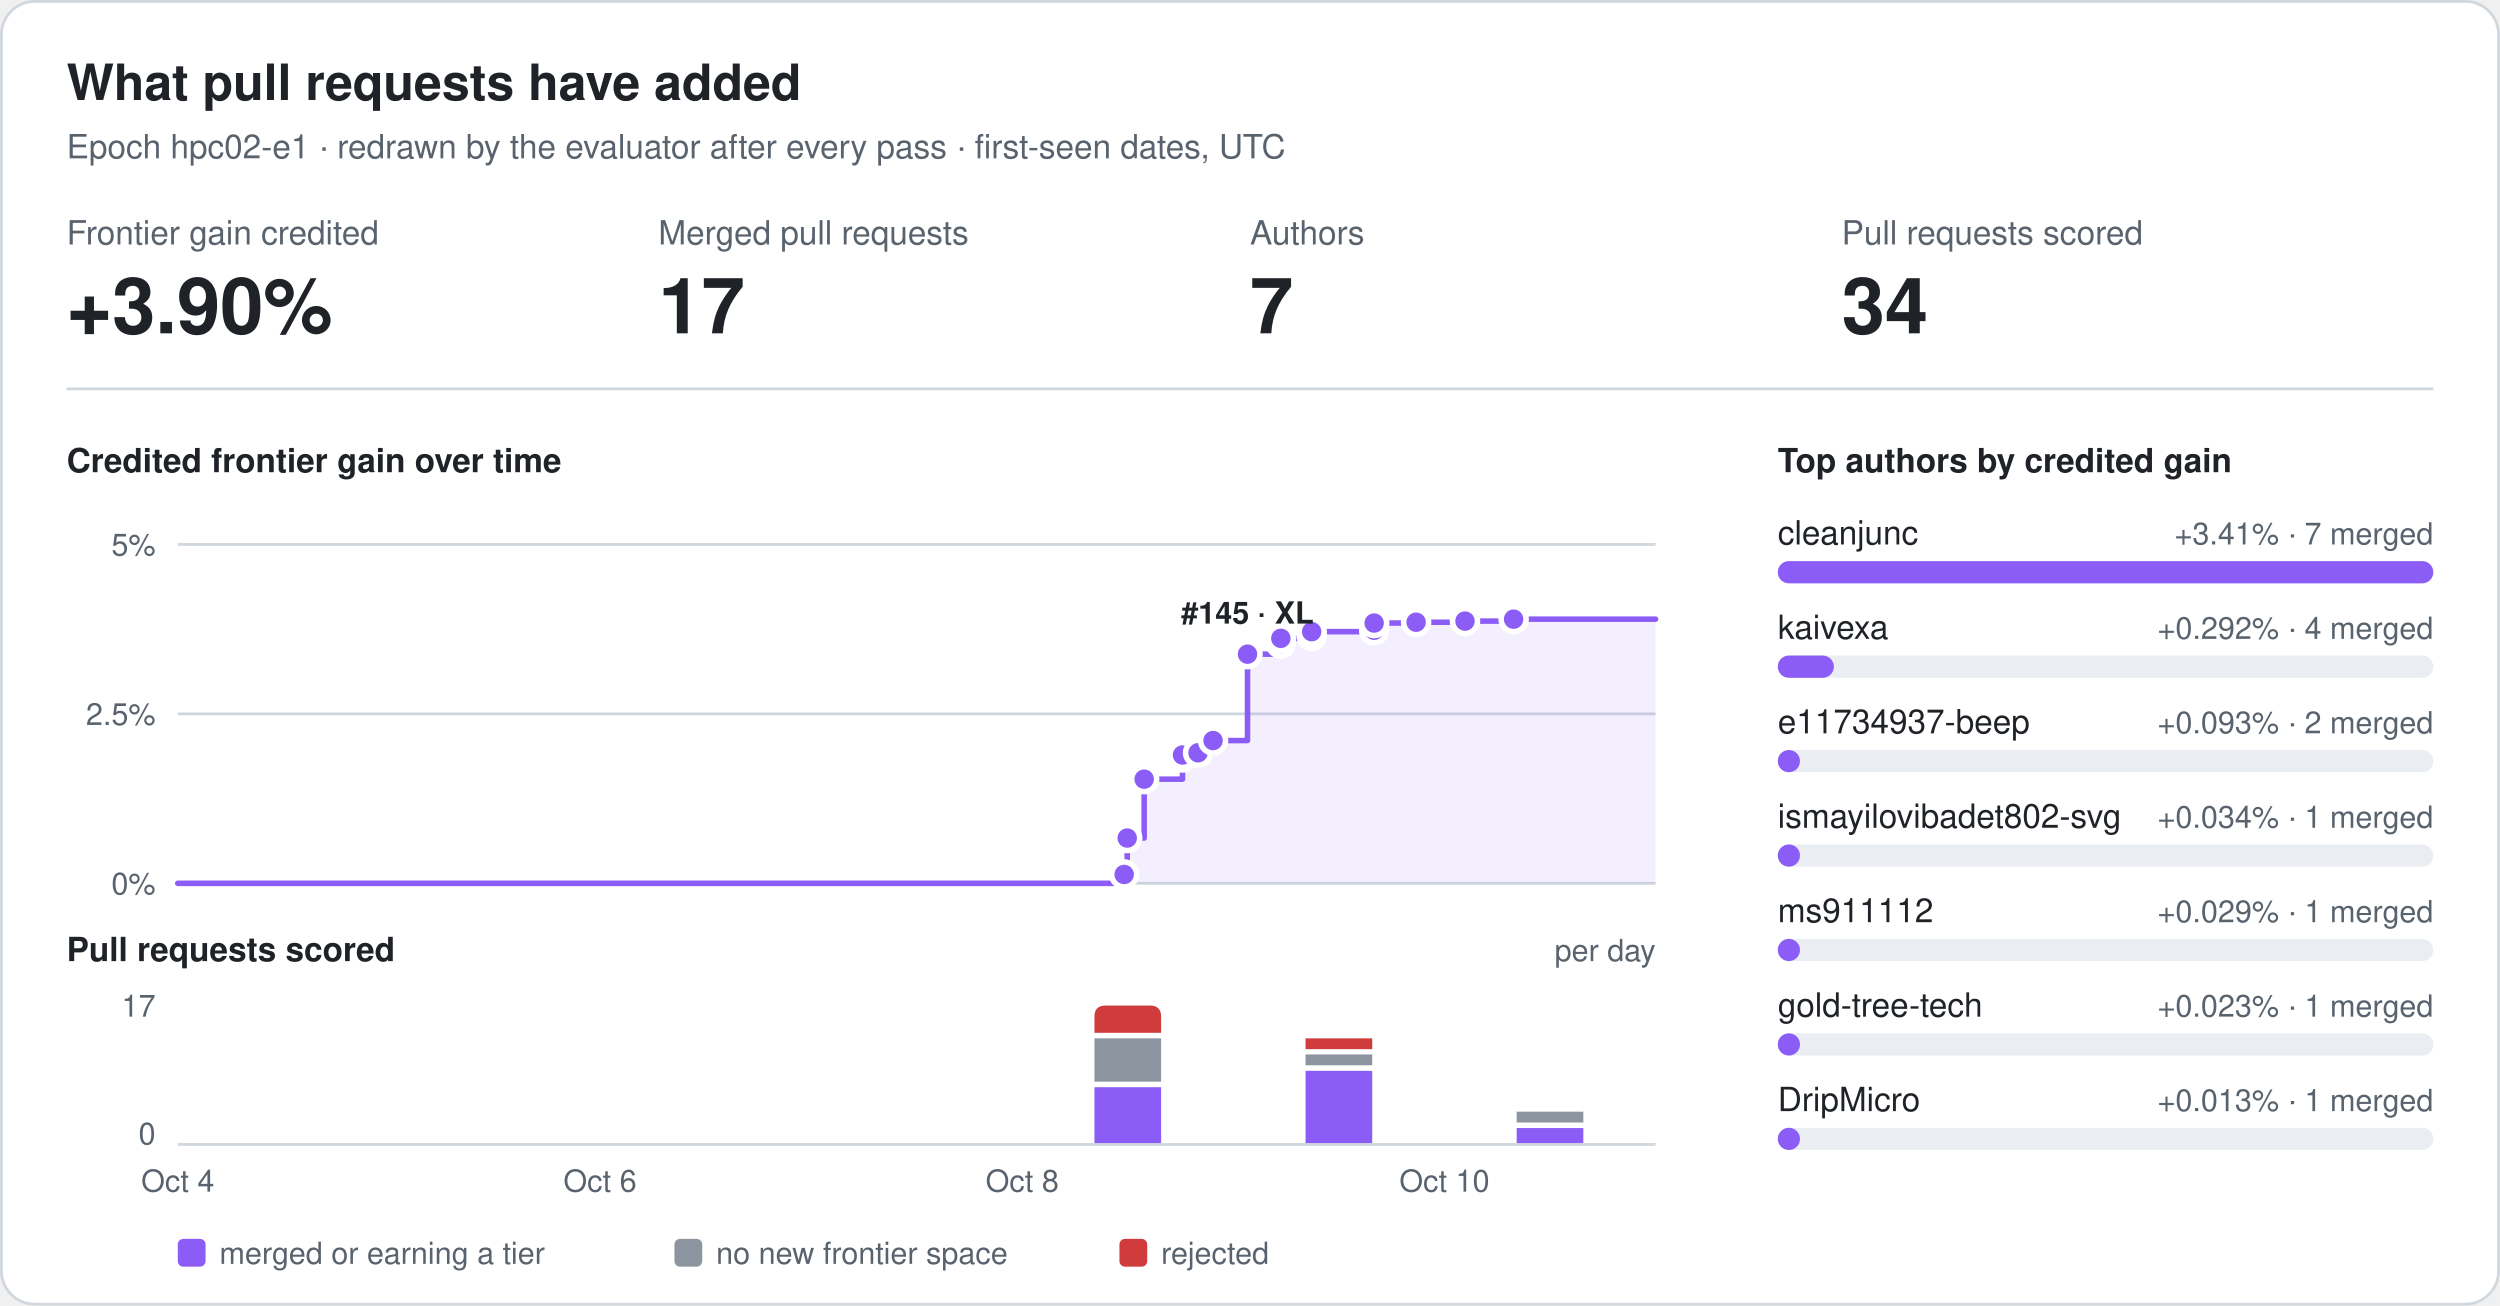
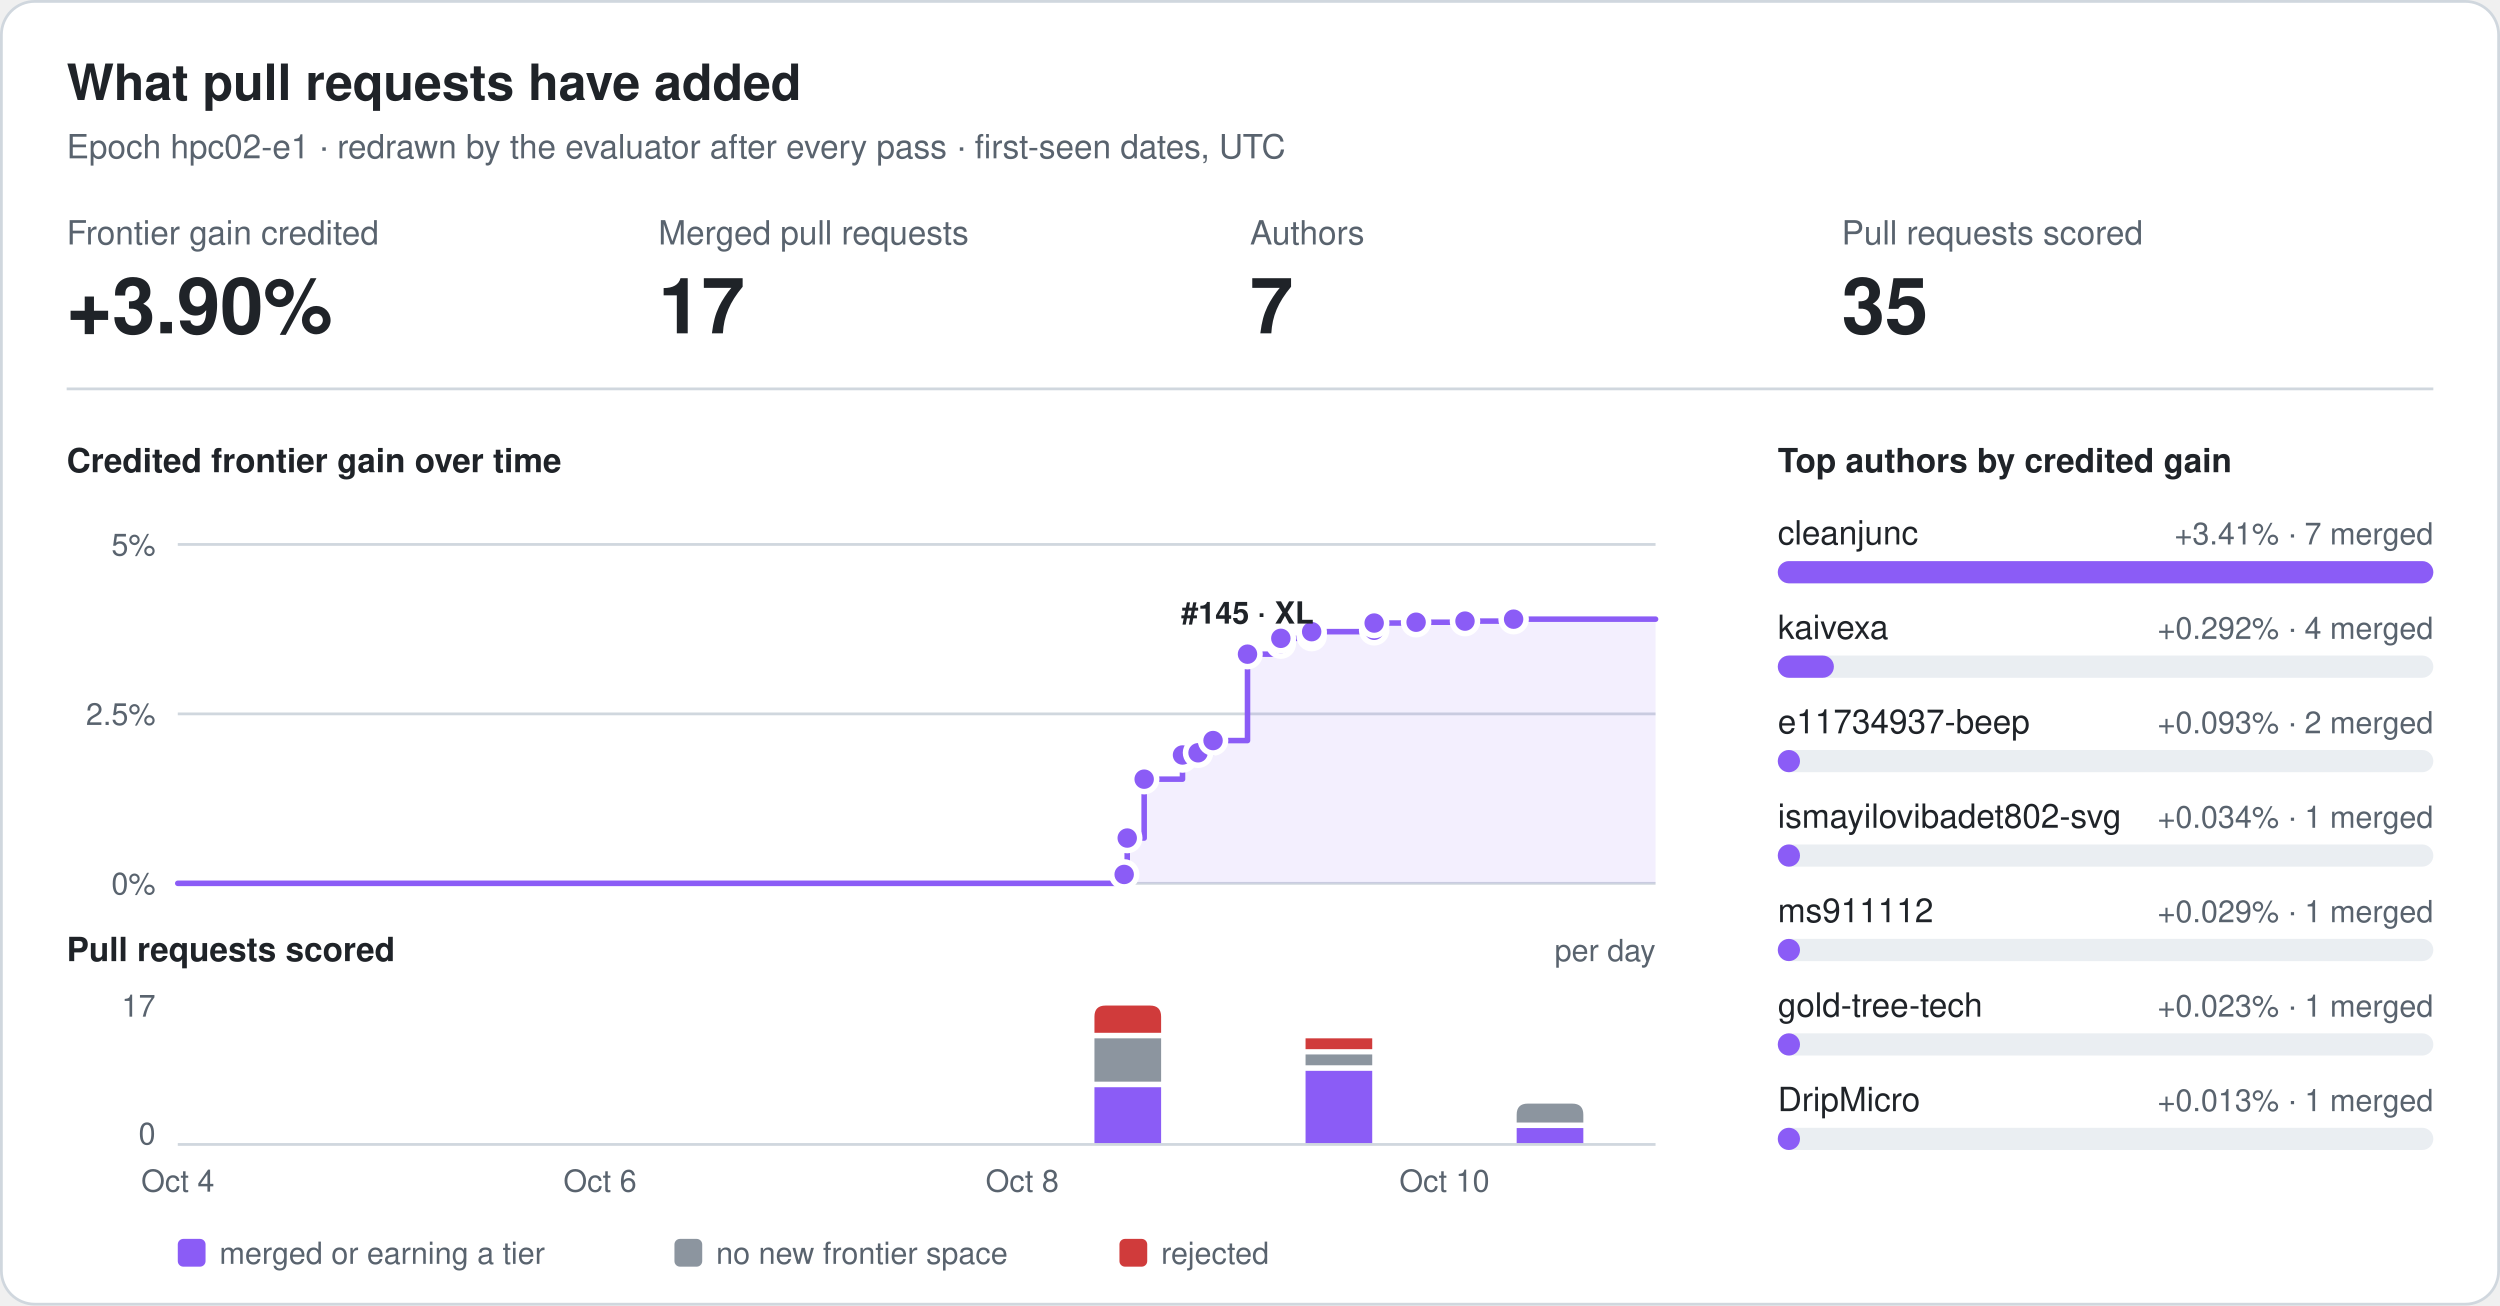
- <svg xmlns="http://www.w3.org/2000/svg" width="900" height="470" viewBox="0 0 900 470" font-family="-apple-system,BlinkMacSystemFont,'Segoe UI',Helvetica,Arial,sans-serif" role="img" aria-label="Frontier gain credited to merged pull requests: +3.90% from 17 merges, 34 pull requests scored">
+ <svg xmlns="http://www.w3.org/2000/svg" width="900" height="470" viewBox="0 0 900 470" font-family="-apple-system,BlinkMacSystemFont,'Segoe UI',Helvetica,Arial,sans-serif" role="img" aria-label="Frontier gain credited to merged pull requests: +3.90% from 17 merges, 35 pull requests scored">
  <style>
.bg{fill:#ffffff;stroke:#d0d7de}.t{fill:#1f2328}.m{fill:#59636e}.rule{stroke:#d0d7de}.ring{stroke:#ffffff}
.acc{fill:#8b5cf6}.accl{stroke:#8b5cf6}.wash{fill:#8b5cf6;fill-opacity:.1}.gry{fill:#8c959f}.rej{fill:#d03b3b}.track{fill:#eaeef2}.tk{stroke:#1f2328}
@media (prefers-color-scheme: dark){
.bg{fill:#0d1117;stroke:#30363d}.t{fill:#e6edf3}.m{fill:#9198a1}.rule{stroke:#30363d}.ring{stroke:#0d1117}
.acc{fill:#9a75f8}.accl{stroke:#9a75f8}.wash{fill:#9a75f8;fill-opacity:.14}.gry{fill:#9198a1}.rej{fill:#e5534b}.track{fill:#21262d}.tk{stroke:#e6edf3}}
</style>
  <rect class="bg" x="0.5" y="0.5" width="899" height="469" rx="12" />
  <text x="24.0" y="36.0" class="t" font-size="18" font-weight="600" text-anchor="start">What pull requests have added</text>
  <text x="24.0" y="57.0" class="m" font-size="12" font-weight="400" text-anchor="start">Epoch hpc02-e1 · redrawn by the evaluator after every pass · first-seen dates, UTC</text>
  <text x="24.0" y="88.0" class="m" font-size="12" font-weight="400" text-anchor="start">Frontier gain credited</text>
  <text x="24.0" y="120.0" class="t" font-size="28" font-weight="600" text-anchor="start">+3.90%</text>
  <text x="237.0" y="88.0" class="m" font-size="12" font-weight="400" text-anchor="start">Merged pull requests</text>
  <text x="237.0" y="120.0" class="t" font-size="28" font-weight="600" text-anchor="start">17</text>
  <text x="450.0" y="88.0" class="m" font-size="12" font-weight="400" text-anchor="start">Authors</text>
  <text x="450.0" y="120.0" class="t" font-size="28" font-weight="600" text-anchor="start">7</text>
  <text x="663.0" y="88.0" class="m" font-size="12" font-weight="400" text-anchor="start">Pull requests scored</text>
-   <text x="663.0" y="120.0" class="t" font-size="28" font-weight="600" text-anchor="start">34</text>
+   <text x="663.0" y="120.0" class="t" font-size="28" font-weight="600" text-anchor="start">35</text>
  <line class="rule" x1="24" x2="876" y1="140" y2="140" stroke-width="1" />
  <text x="24.0" y="170.0" class="t" font-size="12" font-weight="600" text-anchor="start">Credited frontier gain over time</text>
  <text x="24.0" y="346.0" class="t" font-size="12" font-weight="600" text-anchor="start">Pull requests scored</text>
  <line class="rule" x1="64" x2="596" y1="318.0" y2="318.0" stroke-width="1" />
  <text x="56.0" y="322.0" class="m" font-size="11" font-weight="400" text-anchor="end">0%</text>
  <line class="rule" x1="64" x2="596" y1="257.0" y2="257.0" stroke-width="1" />
  <text x="56.0" y="261.0" class="m" font-size="11" font-weight="400" text-anchor="end">2.5%</text>
  <line class="rule" x1="64" x2="596" y1="196.0" y2="196.0" stroke-width="1" />
  <text x="56.0" y="200.0" class="m" font-size="11" font-weight="400" text-anchor="end">5%</text>
  <polygon class="wash" points="64.0,318.0 404.7,318.0 404.7,314.8 405.8,314.8 405.8,301.7 411.9,301.7 411.9,280.5 425.7,280.5 425.7,272.7 425.7,272.7 425.7,271.8 431.3,271.8 431.3,271.0 436.7,271.0 436.7,266.6 449.1,266.6 449.1,235.5 461.1,235.5 461.1,231.7 461.1,231.7 461.1,229.8 472.2,229.8 472.2,229.0 472.2,229.0 472.2,227.4 494.7,227.4 494.7,226.9 494.7,226.9 494.7,224.3 509.8,224.3 509.8,224.0 527.4,224.0 527.4,223.6 544.9,223.6 544.9,222.9 596.0,222.9 596.0,318.0" />
  <polyline class="accl" points="64.0,318.0 404.7,318.0 404.7,314.8 405.8,314.8 405.8,301.7 411.9,301.7 411.9,280.5 425.7,280.5 425.7,272.7 425.7,272.7 425.7,271.8 431.3,271.8 431.3,271.0 436.7,271.0 436.7,266.6 449.1,266.6 449.1,235.5 461.1,235.5 461.1,231.7 461.1,231.7 461.1,229.8 472.2,229.8 472.2,229.0 472.2,229.0 472.2,227.4 494.7,227.4 494.7,226.9 494.7,226.9 494.7,224.3 509.8,224.3 509.8,224.0 527.4,224.0 527.4,223.6 544.9,223.6 544.9,222.9 596.0,222.9" fill="none" stroke-width="2" stroke-linejoin="round" stroke-linecap="round" />
  <circle class="acc ring" cx="404.7" cy="314.8" r="4.5" stroke-width="2" />
  <circle class="acc ring" cx="405.8" cy="301.7" r="4.5" stroke-width="2" />
  <circle class="acc ring" cx="411.9" cy="280.5" r="4.5" stroke-width="2" />
  <circle class="acc ring" cx="425.7" cy="272.7" r="4.5" stroke-width="2" />
  <circle class="acc ring" cx="425.7" cy="271.8" r="4.5" stroke-width="2" />
  <circle class="acc ring" cx="431.3" cy="271.0" r="4.5" stroke-width="2" />
  <circle class="acc ring" cx="436.7" cy="266.6" r="4.5" stroke-width="2" />
  <circle class="acc ring" cx="449.1" cy="235.5" r="4.5" stroke-width="2" />
  <circle class="acc ring" cx="461.1" cy="231.7" r="4.5" stroke-width="2" />
  <circle class="acc ring" cx="461.1" cy="229.8" r="4.5" stroke-width="2" />
  <circle class="acc ring" cx="472.2" cy="229.0" r="4.5" stroke-width="2" />
  <circle class="acc ring" cx="472.2" cy="227.4" r="4.5" stroke-width="2" />
  <circle class="acc ring" cx="494.7" cy="226.9" r="4.5" stroke-width="2" />
  <circle class="acc ring" cx="494.7" cy="224.3" r="4.5" stroke-width="2" />
  <circle class="acc ring" cx="509.8" cy="224.0" r="4.5" stroke-width="2" />
  <circle class="acc ring" cx="527.4" cy="223.6" r="4.5" stroke-width="2" />
  <circle class="acc ring" cx="544.9" cy="222.9" r="4.5" stroke-width="2" />
  <text x="449.1" y="224.5" class="t" font-size="11" font-weight="600" text-anchor="middle">#145 · XL</text>
  <rect class="acc" x="394.0" y="391.4" width="24.0" height="20.6" />
  <rect class="gry" x="394.0" y="373.8" width="24.0" height="15.6" />
  <path class="rej" d="M394.0,371.8V366.0Q394.0,362.0 398.0,362.0H414.0Q418.0,362.0 418.0,366.0V371.8Z" />
  <rect class="acc" x="470.0" y="385.5" width="24.0" height="26.5" />
  <rect class="gry" x="470.0" y="379.6" width="24.0" height="3.9" />
  <rect class="rej" x="470.0" y="373.8" width="24.0" height="3.9" />
  <rect class="acc" x="546.0" y="406.1" width="24.0" height="5.9" />
-   <rect class="gry" x="546.0" y="400.2" width="24.0" height="3.9" />
+   <path class="gry" d="M546.0,404.1V401.3Q546.0,397.3 550.0,397.3H566.0Q570.0,397.3 570.0,401.3V404.1Z" />
  <line class="rule" x1="64" x2="596" y1="412" y2="412" stroke-width="1" />
  <text x="56.0" y="366.0" class="m" font-size="11" font-weight="400" text-anchor="end">17</text>
  <text x="56.0" y="412.0" class="m" font-size="11" font-weight="400" text-anchor="end">0</text>
  <text x="596.0" y="346.0" class="m" font-size="11" font-weight="400" text-anchor="end">per day</text>
  <text x="64.0" y="429.0" class="m" font-size="11" font-weight="400" text-anchor="middle">Oct 4</text>
  <text x="216.0" y="429.0" class="m" font-size="11" font-weight="400" text-anchor="middle">Oct 6</text>
  <text x="368.0" y="429.0" class="m" font-size="11" font-weight="400" text-anchor="middle">Oct 8</text>
  <text x="520.0" y="429.0" class="m" font-size="11" font-weight="400" text-anchor="middle">Oct 10</text>
  <rect class="acc" x="64" y="446" width="10" height="10" rx="2" />
  <text x="79.0" y="455.0" class="m" font-size="11" font-weight="400" text-anchor="start">merged or earning a tier</text>
  <rect class="gry" x="242.8" y="446" width="10" height="10" rx="2" />
  <text x="257.8" y="455.0" class="m" font-size="11" font-weight="400" text-anchor="start">no new frontier space</text>
  <rect class="rej" x="403.0" y="446" width="10" height="10" rx="2" />
  <text x="418.0" y="455.0" class="m" font-size="11" font-weight="400" text-anchor="start">rejected</text>
  <text x="640.0" y="170.0" class="t" font-size="12" font-weight="600" text-anchor="start">Top authors by credited gain</text>
  <text x="640.0" y="196.0" class="t" font-size="12" font-weight="400" text-anchor="start">cleanjunc</text>
  <text x="876.0" y="196.0" class="m" font-size="11" font-weight="400" text-anchor="end">+3.41% · 7 merged</text>
  <rect class="track" x="640" y="202" width="236" height="8" rx="4" />
  <rect class="acc" x="640" y="202" width="236.0" height="8" rx="4" />
  <text x="640.0" y="230.0" class="t" font-size="12" font-weight="400" text-anchor="start">kaivexa</text>
  <text x="876.0" y="230.0" class="m" font-size="11" font-weight="400" text-anchor="end">+0.292% · 4 merged</text>
  <rect class="track" x="640" y="236" width="236" height="8" rx="4" />
  <rect class="acc" x="640" y="236" width="20.2" height="8" rx="4" />
  <text x="640.0" y="264.0" class="t" font-size="12" font-weight="400" text-anchor="start">e11734937-beep</text>
  <text x="876.0" y="264.0" class="m" font-size="11" font-weight="400" text-anchor="end">+0.093% · 2 merged</text>
  <rect class="track" x="640" y="270" width="236" height="8" rx="4" />
  <rect class="acc" x="640" y="270" width="8.0" height="8" rx="4" />
  <text x="640.0" y="298.0" class="t" font-size="12" font-weight="400" text-anchor="start">ismayilovibadet802-svg</text>
  <text x="876.0" y="298.0" class="m" font-size="11" font-weight="400" text-anchor="end">+0.034% · 1 merged</text>
  <rect class="track" x="640" y="304" width="236" height="8" rx="4" />
  <rect class="acc" x="640" y="304" width="8.0" height="8" rx="4" />
  <text x="640.0" y="332.0" class="t" font-size="12" font-weight="400" text-anchor="start">ms911112</text>
  <text x="876.0" y="332.0" class="m" font-size="11" font-weight="400" text-anchor="end">+0.029% · 1 merged</text>
  <rect class="track" x="640" y="338" width="236" height="8" rx="4" />
  <rect class="acc" x="640" y="338" width="8.0" height="8" rx="4" />
  <text x="640.0" y="366.0" class="t" font-size="12" font-weight="400" text-anchor="start">gold-tree-tech</text>
  <text x="876.0" y="366.0" class="m" font-size="11" font-weight="400" text-anchor="end">+0.023% · 1 merged</text>
  <rect class="track" x="640" y="372" width="236" height="8" rx="4" />
  <rect class="acc" x="640" y="372" width="8.0" height="8" rx="4" />
  <text x="640.0" y="400.0" class="t" font-size="12" font-weight="400" text-anchor="start">DripMicro</text>
  <text x="876.0" y="400.0" class="m" font-size="11" font-weight="400" text-anchor="end">+0.013% · 1 merged</text>
  <rect class="track" x="640" y="406" width="236" height="8" rx="4" />
  <rect class="acc" x="640" y="406" width="8.0" height="8" rx="4" />
</svg>
